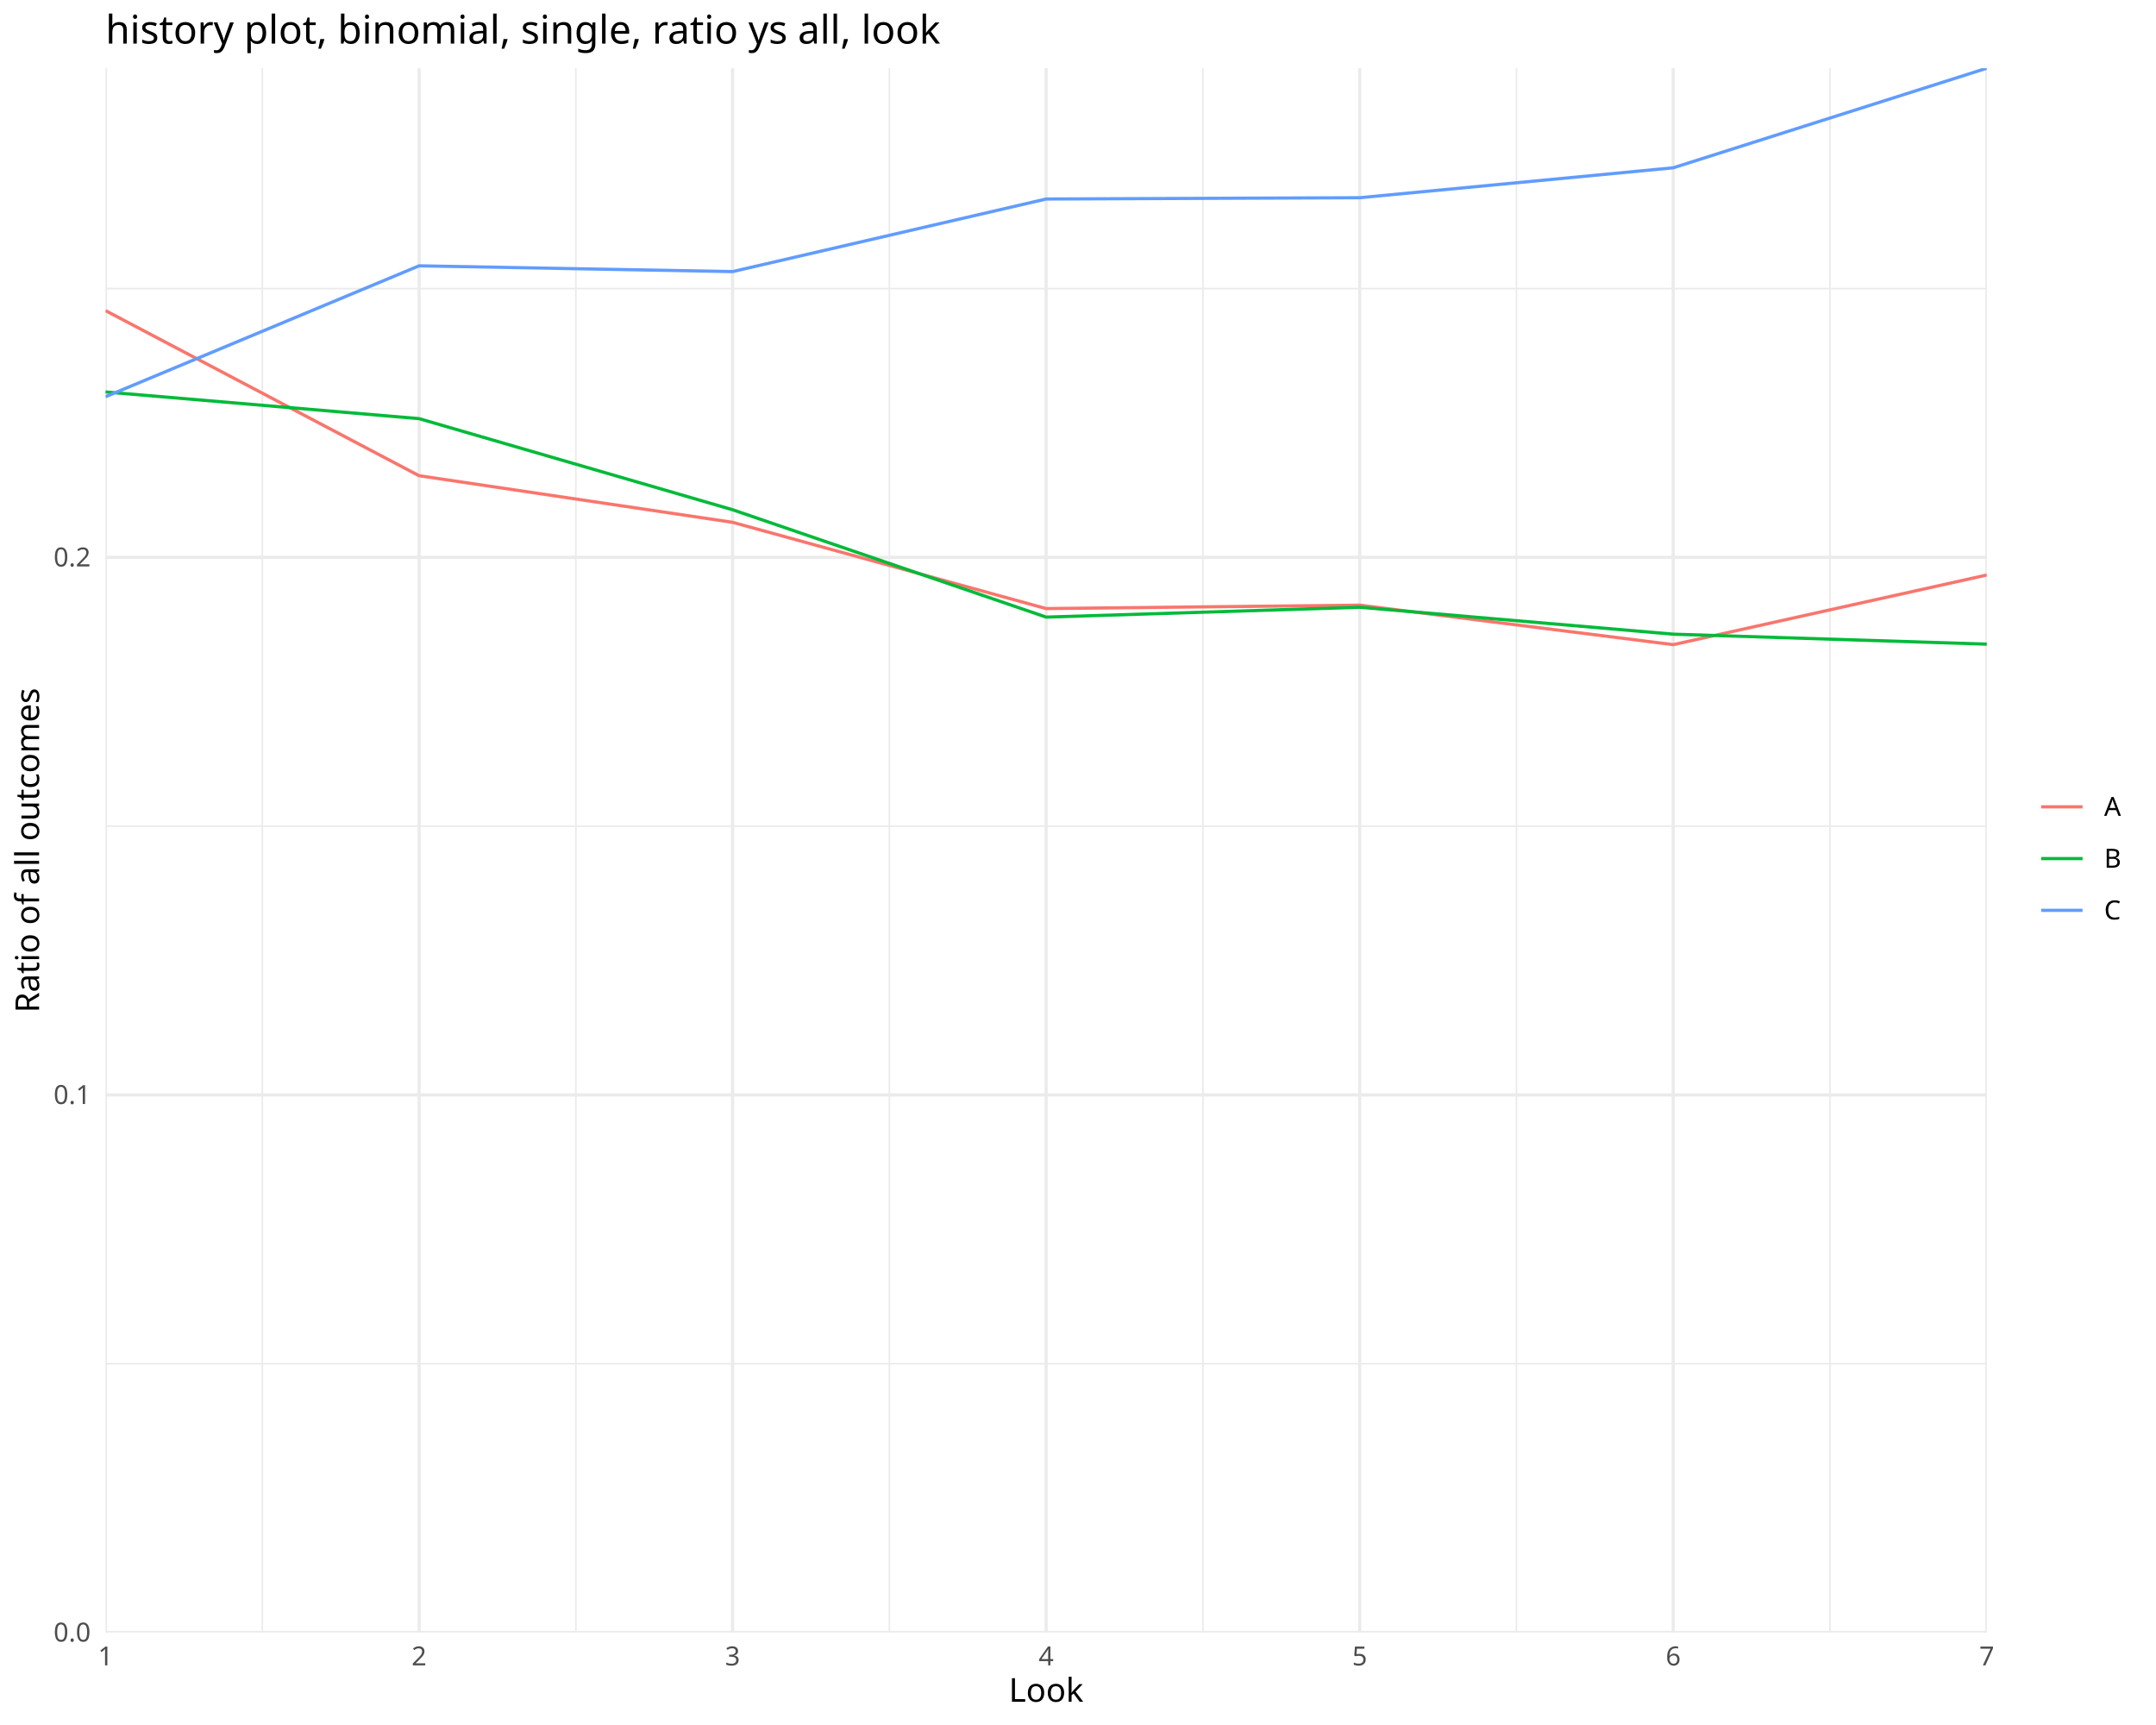
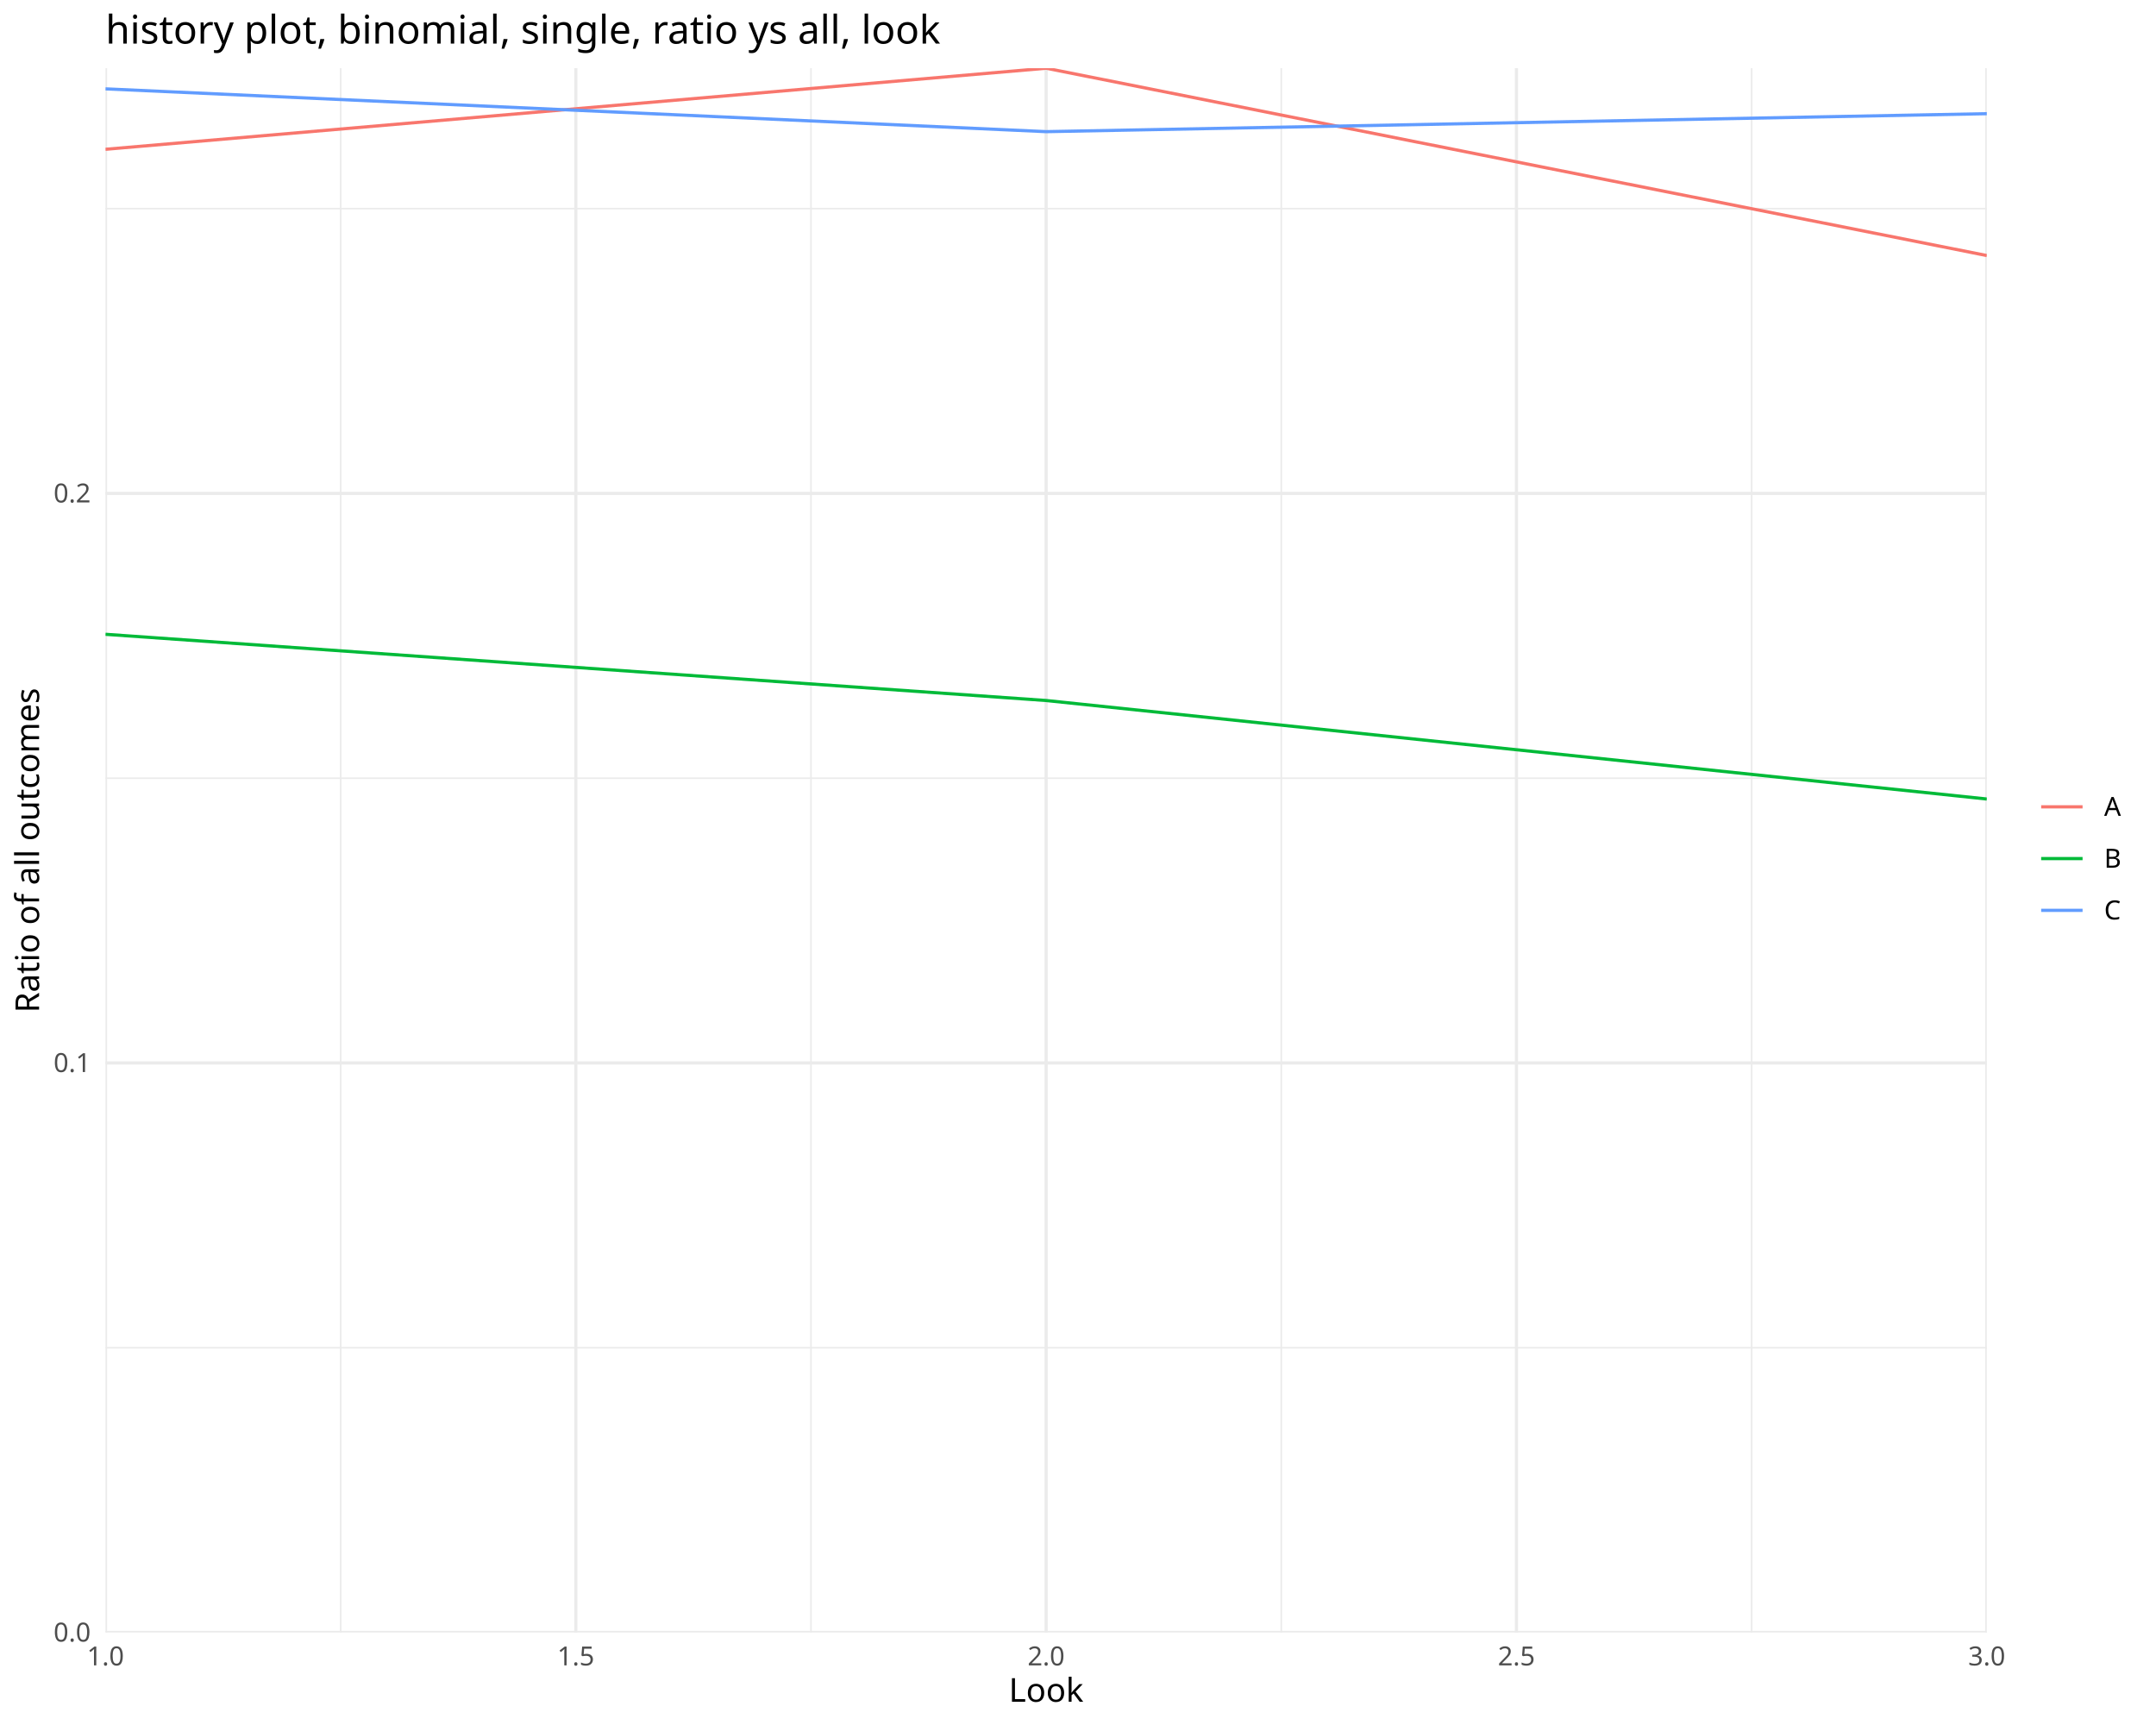
<svg xmlns="http://www.w3.org/2000/svg" class="svglite" data-engine-version="2.0" width="720.00pt" height="576.00pt" viewBox="0 0 720.00 576.00">
  <defs>
    <style type="text/css">
    .svglite line, .svglite polyline, .svglite polygon, .svglite path, .svglite rect, .svglite circle {
      fill: none;
      stroke: #000000;
      stroke-linecap: round;
      stroke-linejoin: round;
      stroke-miterlimit: 10.00;
    }
  </style>
  </defs>
  <rect width="100%" height="100%" style="stroke: none; fill: #FFFFFF;" />
  <defs>
    <clipPath id="cpMC4wMHw3MjAuMDB8MC4wMHw1NzYuMDA=">
      <rect x="0.00" y="0.00" width="720.00" height="576.00" />
    </clipPath>
  </defs>
  <g clip-path="url(#cpMC4wMHw3MjAuMDB8MC4wMHw1NzYuMDA=)">
</g>
  <defs>
    <clipPath id="cpMzUuMjR8NjYzLjQ5fDIyLjc4fDU0NS4xMQ==">
      <rect x="35.24" y="22.78" width="628.25" height="522.33" />
    </clipPath>
  </defs>
  <g clip-path="url(#cpMzUuMjR8NjYzLjQ5fDIyLjc4fDU0NS4xMQ==)">
-     <polyline points="35.24,455.36 663.49,455.36 " style="stroke-width: 0.53; stroke: #EBEBEB; stroke-linecap: butt;" />
-     <polyline points="35.24,275.86 663.49,275.86 " style="stroke-width: 0.53; stroke: #EBEBEB; stroke-linecap: butt;" />
-     <polyline points="35.24,96.37 663.49,96.37 " style="stroke-width: 0.53; stroke: #EBEBEB; stroke-linecap: butt;" />
-     <polyline points="87.59,545.11 87.59,22.78 " style="stroke-width: 0.53; stroke: #EBEBEB; stroke-linecap: butt;" />
-     <polyline points="192.30,545.11 192.30,22.78 " style="stroke-width: 0.53; stroke: #EBEBEB; stroke-linecap: butt;" />
-     <polyline points="297.01,545.11 297.01,22.78 " style="stroke-width: 0.53; stroke: #EBEBEB; stroke-linecap: butt;" />
-     <polyline points="401.72,545.11 401.72,22.78 " style="stroke-width: 0.53; stroke: #EBEBEB; stroke-linecap: butt;" />
-     <polyline points="506.42,545.11 506.42,22.78 " style="stroke-width: 0.53; stroke: #EBEBEB; stroke-linecap: butt;" />
-     <polyline points="611.13,545.11 611.13,22.78 " style="stroke-width: 0.53; stroke: #EBEBEB; stroke-linecap: butt;" />
+     <polyline points="35.24,450.02 663.49,450.02 " style="stroke-width: 0.53; stroke: #EBEBEB; stroke-linecap: butt;" />
+     <polyline points="35.24,259.84 663.49,259.84 " style="stroke-width: 0.53; stroke: #EBEBEB; stroke-linecap: butt;" />
+     <polyline points="35.24,69.66 663.49,69.66 " style="stroke-width: 0.53; stroke: #EBEBEB; stroke-linecap: butt;" />
+     <polyline points="113.77,545.11 113.77,22.78 " style="stroke-width: 0.53; stroke: #EBEBEB; stroke-linecap: butt;" />
+     <polyline points="270.83,545.11 270.83,22.78 " style="stroke-width: 0.53; stroke: #EBEBEB; stroke-linecap: butt;" />
+     <polyline points="427.89,545.11 427.89,22.78 " style="stroke-width: 0.53; stroke: #EBEBEB; stroke-linecap: butt;" />
+     <polyline points="584.96,545.11 584.96,22.78 " style="stroke-width: 0.53; stroke: #EBEBEB; stroke-linecap: butt;" />
    <polyline points="35.24,545.11 663.49,545.11 " style="stroke-width: 1.07; stroke: #EBEBEB; stroke-linecap: butt;" />
-     <polyline points="35.24,365.61 663.49,365.61 " style="stroke-width: 1.07; stroke: #EBEBEB; stroke-linecap: butt;" />
-     <polyline points="35.24,186.11 663.49,186.11 " style="stroke-width: 1.07; stroke: #EBEBEB; stroke-linecap: butt;" />
+     <polyline points="35.24,354.93 663.49,354.93 " style="stroke-width: 1.07; stroke: #EBEBEB; stroke-linecap: butt;" />
+     <polyline points="35.24,164.75 663.49,164.75 " style="stroke-width: 1.07; stroke: #EBEBEB; stroke-linecap: butt;" />
    <polyline points="35.24,545.11 35.24,22.78 " style="stroke-width: 1.07; stroke: #EBEBEB; stroke-linecap: butt;" />
-     <polyline points="139.95,545.11 139.95,22.78 " style="stroke-width: 1.07; stroke: #EBEBEB; stroke-linecap: butt;" />
-     <polyline points="244.65,545.11 244.65,22.78 " style="stroke-width: 1.07; stroke: #EBEBEB; stroke-linecap: butt;" />
+     <polyline points="192.30,545.11 192.30,22.78 " style="stroke-width: 1.07; stroke: #EBEBEB; stroke-linecap: butt;" />
    <polyline points="349.36,545.11 349.36,22.78 " style="stroke-width: 1.07; stroke: #EBEBEB; stroke-linecap: butt;" />
-     <polyline points="454.07,545.11 454.07,22.78 " style="stroke-width: 1.07; stroke: #EBEBEB; stroke-linecap: butt;" />
-     <polyline points="558.78,545.11 558.78,22.78 " style="stroke-width: 1.07; stroke: #EBEBEB; stroke-linecap: butt;" />
+     <polyline points="506.42,545.11 506.42,22.78 " style="stroke-width: 1.07; stroke: #EBEBEB; stroke-linecap: butt;" />
    <polyline points="663.49,545.11 663.49,22.78 " style="stroke-width: 1.07; stroke: #EBEBEB; stroke-linecap: butt;" />
-     <polyline points="35.24,103.72 139.95,158.85 244.65,174.41 349.36,203.21 454.07,202.07 558.78,215.26 663.49,192.00 " style="stroke-width: 1.07; stroke: #F8766D; stroke-linecap: butt;" />
-     <polyline points="35.24,130.88 139.95,139.79 244.65,170.21 349.36,206.06 454.07,202.77 558.78,211.76 663.49,215.09 " style="stroke-width: 1.07; stroke: #00BA38; stroke-linecap: butt;" />
-     <polyline points="35.24,132.47 139.95,88.76 244.65,90.69 349.36,66.45 454.07,66.02 558.78,56.03 663.49,22.78 " style="stroke-width: 1.07; stroke: #619CFF; stroke-linecap: butt;" />
+     <polyline points="35.24,49.85 349.36,22.78 663.49,85.33 " style="stroke-width: 1.07; stroke: #F8766D; stroke-linecap: butt;" />
+     <polyline points="35.24,211.80 349.36,233.91 663.49,266.80 " style="stroke-width: 1.07; stroke: #00BA38; stroke-linecap: butt;" />
+     <polyline points="35.24,29.67 349.36,43.96 663.49,37.96 " style="stroke-width: 1.07; stroke: #619CFF; stroke-linecap: butt;" />
  </g>
  <g clip-path="url(#cpMC4wMHw3MjAuMDB8MC4wMHw1NzYuMDA=)">
    <text x="30.31" y="548.14" text-anchor="end" style="font-size: 8.80px; fill: #4D4D4D; font-family: sans;" textLength="12.23px" lengthAdjust="spacingAndGlyphs">0.0</text>
-     <text x="30.31" y="368.64" text-anchor="end" style="font-size: 8.80px; fill: #4D4D4D; font-family: sans;" textLength="12.23px" lengthAdjust="spacingAndGlyphs">0.1</text>
-     <text x="30.31" y="189.14" text-anchor="end" style="font-size: 8.80px; fill: #4D4D4D; font-family: sans;" textLength="12.23px" lengthAdjust="spacingAndGlyphs">0.2</text>
-     <text x="35.24" y="556.10" text-anchor="middle" style="font-size: 8.80px; fill: #4D4D4D; font-family: sans;" textLength="4.89px" lengthAdjust="spacingAndGlyphs">1</text>
-     <text x="139.95" y="556.10" text-anchor="middle" style="font-size: 8.80px; fill: #4D4D4D; font-family: sans;" textLength="4.89px" lengthAdjust="spacingAndGlyphs">2</text>
-     <text x="244.65" y="556.10" text-anchor="middle" style="font-size: 8.80px; fill: #4D4D4D; font-family: sans;" textLength="4.89px" lengthAdjust="spacingAndGlyphs">3</text>
-     <text x="349.36" y="556.10" text-anchor="middle" style="font-size: 8.80px; fill: #4D4D4D; font-family: sans;" textLength="4.89px" lengthAdjust="spacingAndGlyphs">4</text>
-     <text x="454.07" y="556.10" text-anchor="middle" style="font-size: 8.80px; fill: #4D4D4D; font-family: sans;" textLength="4.89px" lengthAdjust="spacingAndGlyphs">5</text>
-     <text x="558.78" y="556.10" text-anchor="middle" style="font-size: 8.80px; fill: #4D4D4D; font-family: sans;" textLength="4.89px" lengthAdjust="spacingAndGlyphs">6</text>
-     <text x="663.49" y="556.10" text-anchor="middle" style="font-size: 8.80px; fill: #4D4D4D; font-family: sans;" textLength="4.89px" lengthAdjust="spacingAndGlyphs">7</text>
+     <text x="30.31" y="357.96" text-anchor="end" style="font-size: 8.80px; fill: #4D4D4D; font-family: sans;" textLength="12.23px" lengthAdjust="spacingAndGlyphs">0.1</text>
+     <text x="30.31" y="167.78" text-anchor="end" style="font-size: 8.80px; fill: #4D4D4D; font-family: sans;" textLength="12.23px" lengthAdjust="spacingAndGlyphs">0.2</text>
+     <text x="35.24" y="556.10" text-anchor="middle" style="font-size: 8.80px; fill: #4D4D4D; font-family: sans;" textLength="12.23px" lengthAdjust="spacingAndGlyphs">1.0</text>
+     <text x="192.30" y="556.10" text-anchor="middle" style="font-size: 8.80px; fill: #4D4D4D; font-family: sans;" textLength="12.23px" lengthAdjust="spacingAndGlyphs">1.5</text>
+     <text x="349.36" y="556.10" text-anchor="middle" style="font-size: 8.80px; fill: #4D4D4D; font-family: sans;" textLength="12.23px" lengthAdjust="spacingAndGlyphs">2.0</text>
+     <text x="506.42" y="556.10" text-anchor="middle" style="font-size: 8.80px; fill: #4D4D4D; font-family: sans;" textLength="12.23px" lengthAdjust="spacingAndGlyphs">2.5</text>
+     <text x="663.49" y="556.10" text-anchor="middle" style="font-size: 8.80px; fill: #4D4D4D; font-family: sans;" textLength="12.23px" lengthAdjust="spacingAndGlyphs">3.0</text>
    <text x="349.36" y="568.24" text-anchor="middle" style="font-size: 11.00px; font-family: sans;" textLength="23.86px" lengthAdjust="spacingAndGlyphs">Look</text>
    <text transform="translate(13.05,283.95) rotate(-90)" text-anchor="middle" style="font-size: 11.00px; font-family: sans;" textLength="102.73px" lengthAdjust="spacingAndGlyphs">Ratio of all outcomes</text>
    <line x1="681.65" y1="269.41" x2="695.48" y2="269.41" style="stroke-width: 1.07; stroke: #F8766D; stroke-linecap: butt;" />
    <line x1="681.65" y1="286.69" x2="695.48" y2="286.69" style="stroke-width: 1.07; stroke: #00BA38; stroke-linecap: butt;" />
    <line x1="681.65" y1="303.97" x2="695.48" y2="303.97" style="stroke-width: 1.07; stroke: #619CFF; stroke-linecap: butt;" />
    <text x="702.68" y="272.44" style="font-size: 8.80px; font-family: sans;" textLength="5.87px" lengthAdjust="spacingAndGlyphs">A</text>
    <text x="702.68" y="289.72" style="font-size: 8.80px; font-family: sans;" textLength="5.87px" lengthAdjust="spacingAndGlyphs">B</text>
    <text x="702.68" y="307.00" style="font-size: 8.80px; font-family: sans;" textLength="6.36px" lengthAdjust="spacingAndGlyphs">C</text>
    <text x="35.24" y="14.56" style="font-size: 13.20px; font-family: sans;" textLength="260.47px" lengthAdjust="spacingAndGlyphs">history plot, binomial, single, ratio ys all, look</text>
  </g>
</svg>
